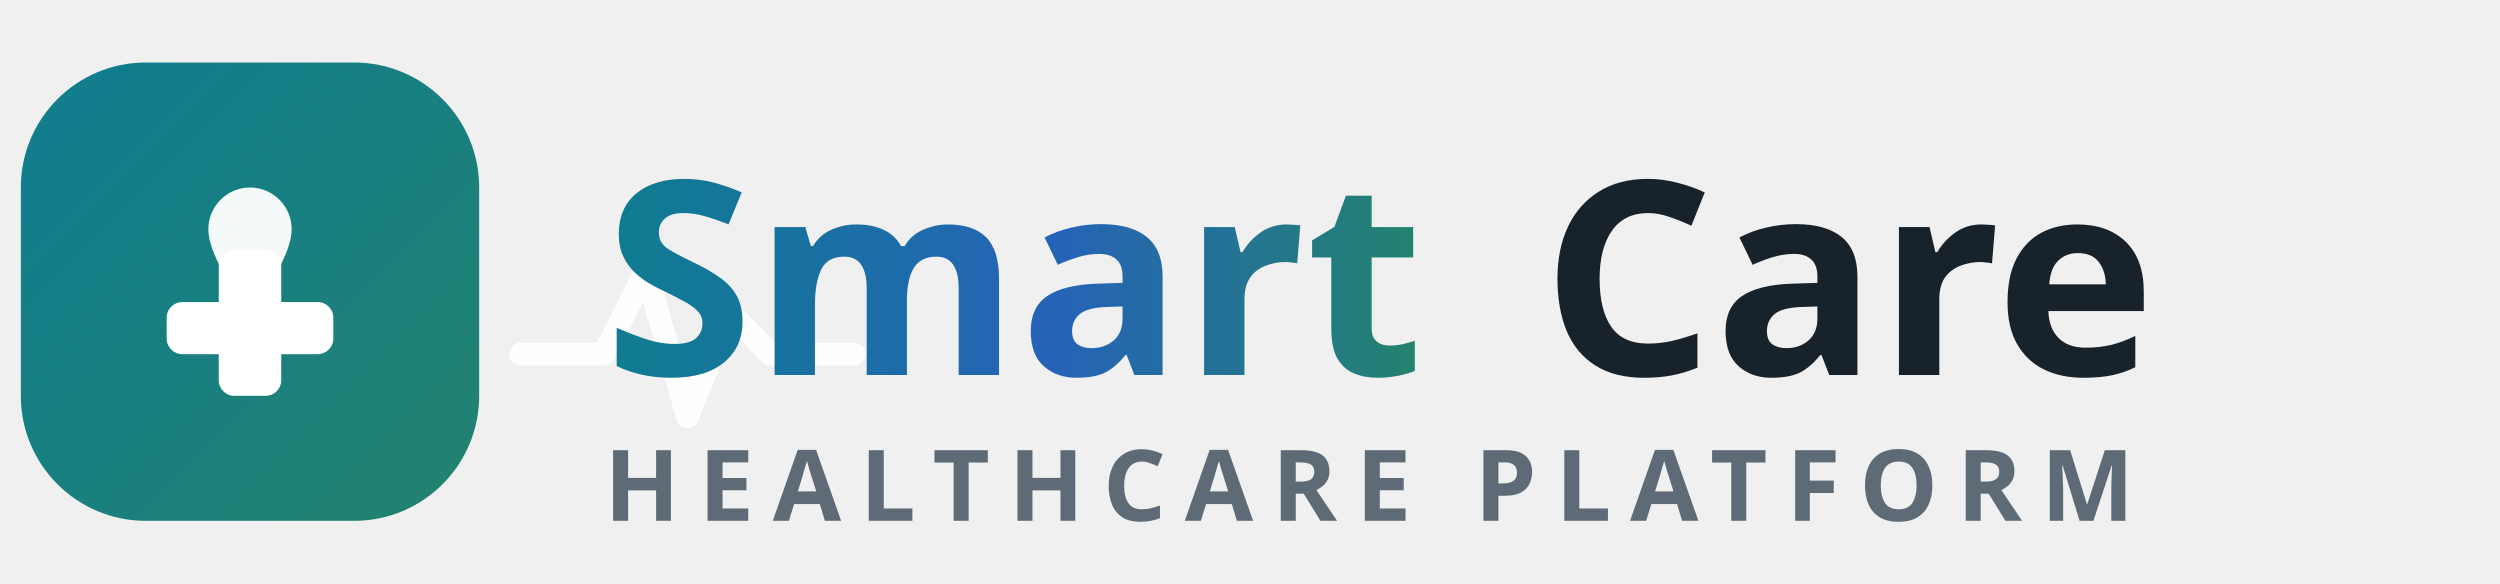
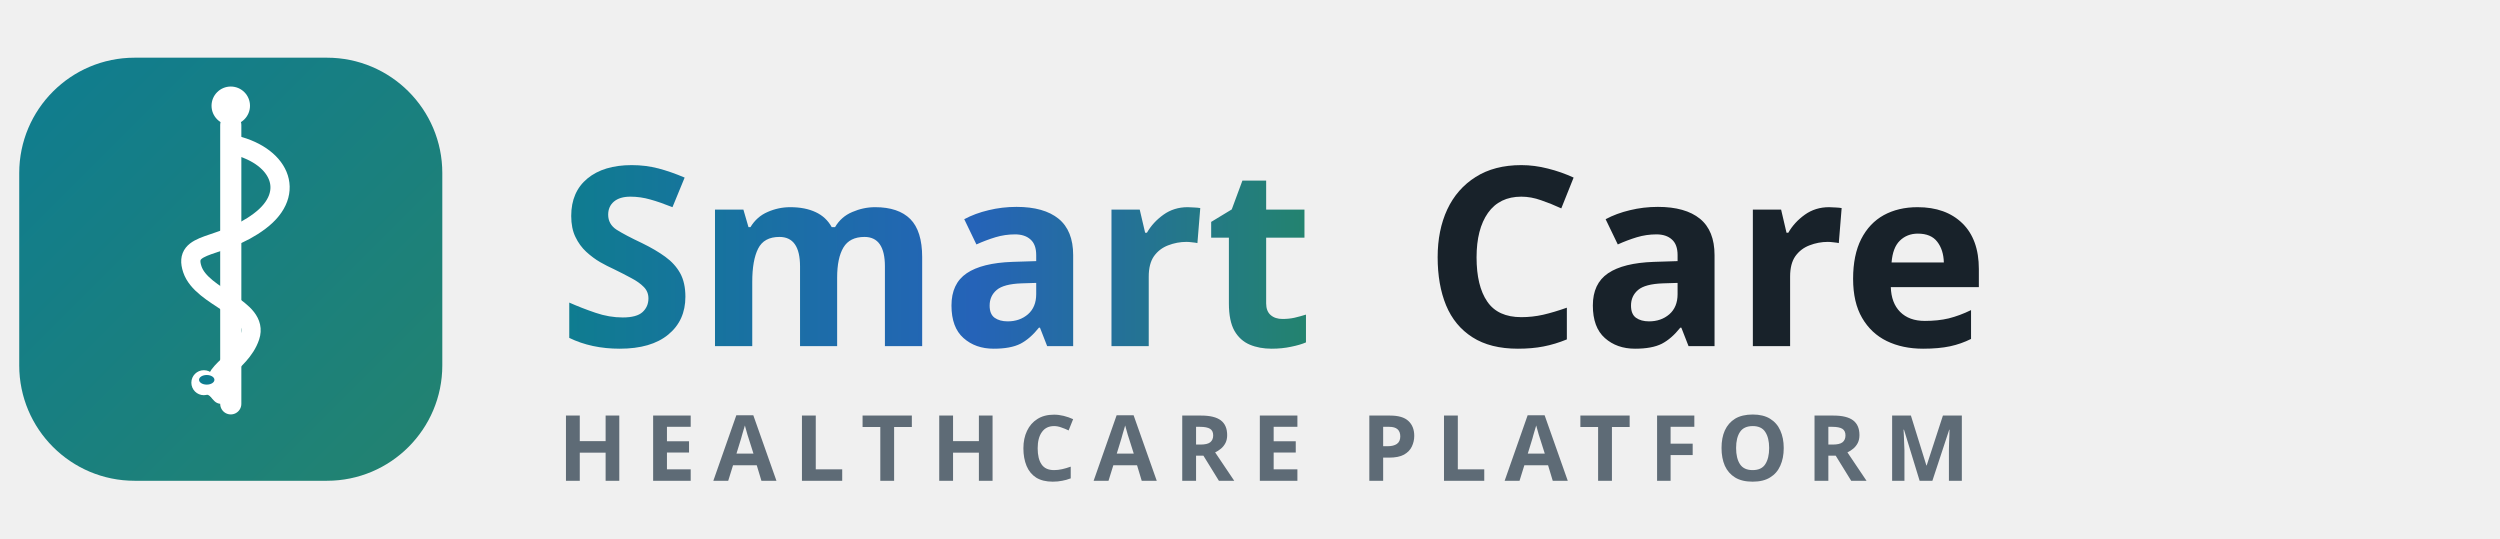
- <svg xmlns="http://www.w3.org/2000/svg" viewBox="0 0 240 56" role="img" aria-label="SmartCare">
+ <svg xmlns="http://www.w3.org/2000/svg" viewBox="0 0 260 56" role="img" aria-label="SmartCare">
  <defs>
    <linearGradient id="sc-grad" x1="0%" y1="0%" x2="100%" y2="100%">
      <stop offset="0%" stop-color="#0f7c90" />
      <stop offset="100%" stop-color="#23836f" />
    </linearGradient>
    <linearGradient id="sc-text" x1="0%" y1="0%" x2="100%" y2="0%">
      <stop offset="0%" stop-color="#0f7c90" />
      <stop offset="55%" stop-color="#2563b8" />
      <stop offset="100%" stop-color="#23836f" />
    </linearGradient>
  </defs>
  <rect x="2" y="6" width="44" height="44" rx="12" fill="url(#sc-grad)" />
-   <path d="M24 18c-2.2 0-4 1.8-4 4 0 3 4 8 4 8s4-5 4-8c0-2.2-1.8-4-4-4z" fill="#ffffff" opacity="0.95" />
-   <rect x="21" y="24" width="6" height="14" rx="1.5" fill="#ffffff" />
-   <rect x="16" y="29" width="16" height="5" rx="1.5" fill="#ffffff" />
-   <path d="M50 34h8l4-8 4 14 4-10 4 4h8" fill="none" stroke="#ffffff" stroke-width="2.2" stroke-linecap="round" stroke-linejoin="round" opacity="0.9" />
+   <line x1="24" y1="13" x2="24" y2="42" stroke="#ffffff" stroke-width="2.2" stroke-linecap="round" />
+   <circle cx="24" cy="11" r="2" fill="#ffffff" />
+   <path d="M24 15            C29 16, 31 20, 27 23            C23 26, 19 25, 20 28            C21 31, 27 32, 26 35            C25 38, 21 39, 23 41" fill="none" stroke="#ffffff" stroke-width="2" stroke-linecap="round" stroke-linejoin="round" />
+   <path d="M23 41 C22.5 40.5, 22 40.2, 21.5 40" fill="none" stroke="#ffffff" stroke-width="1.8" stroke-linecap="round" />
+   <circle cx="21.2" cy="39.8" r="1.3" fill="#ffffff" />
+   <ellipse cx="21.5" cy="39.5" rx="0.8" ry="0.5" fill="#0f7c90" />
  <text x="58" y="36" font-family="Segoe UI, system-ui, -apple-system, sans-serif" font-size="26" font-weight="700" fill="url(#sc-text)">Smart</text>
  <text x="148" y="36" font-family="Segoe UI, system-ui, -apple-system, sans-serif" font-size="26" font-weight="700" fill="#18222a">Care</text>
  <text x="58" y="50" font-family="Segoe UI, system-ui, -apple-system, sans-serif" font-size="9.5" font-weight="600" letter-spacing="1.8" fill="#5e6b76">HEALTHCARE PLATFORM</text>
</svg>
